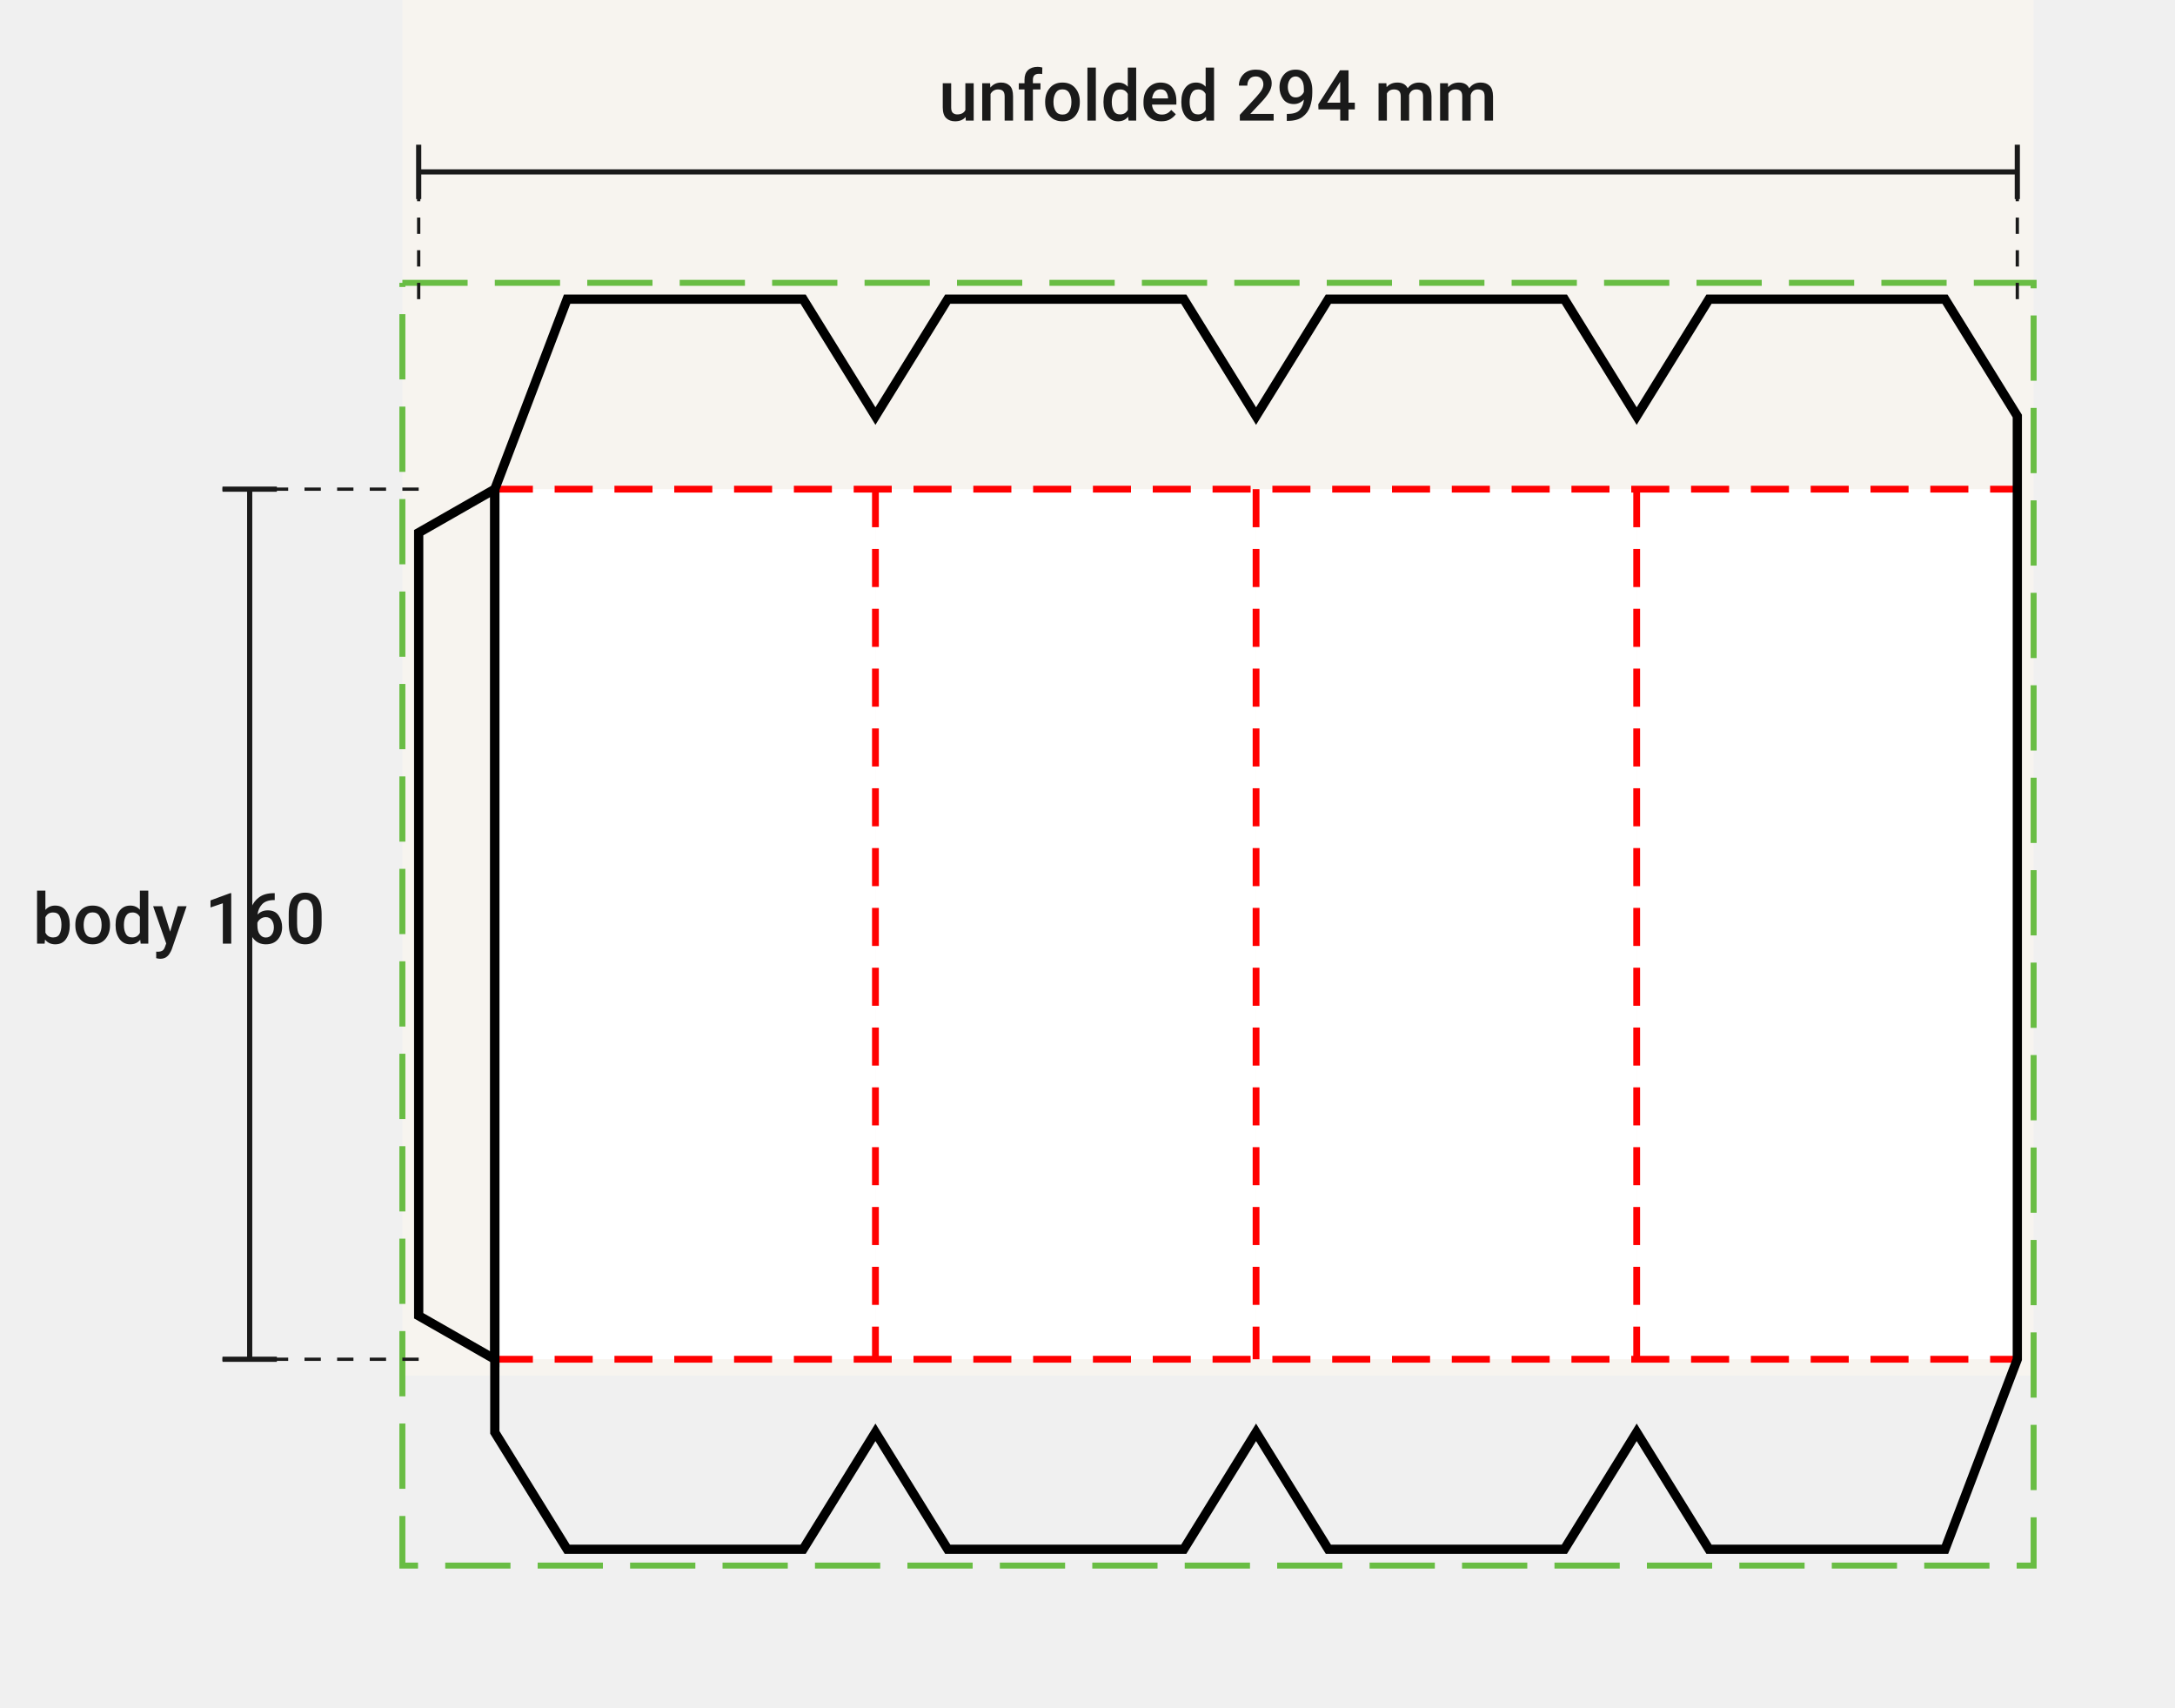
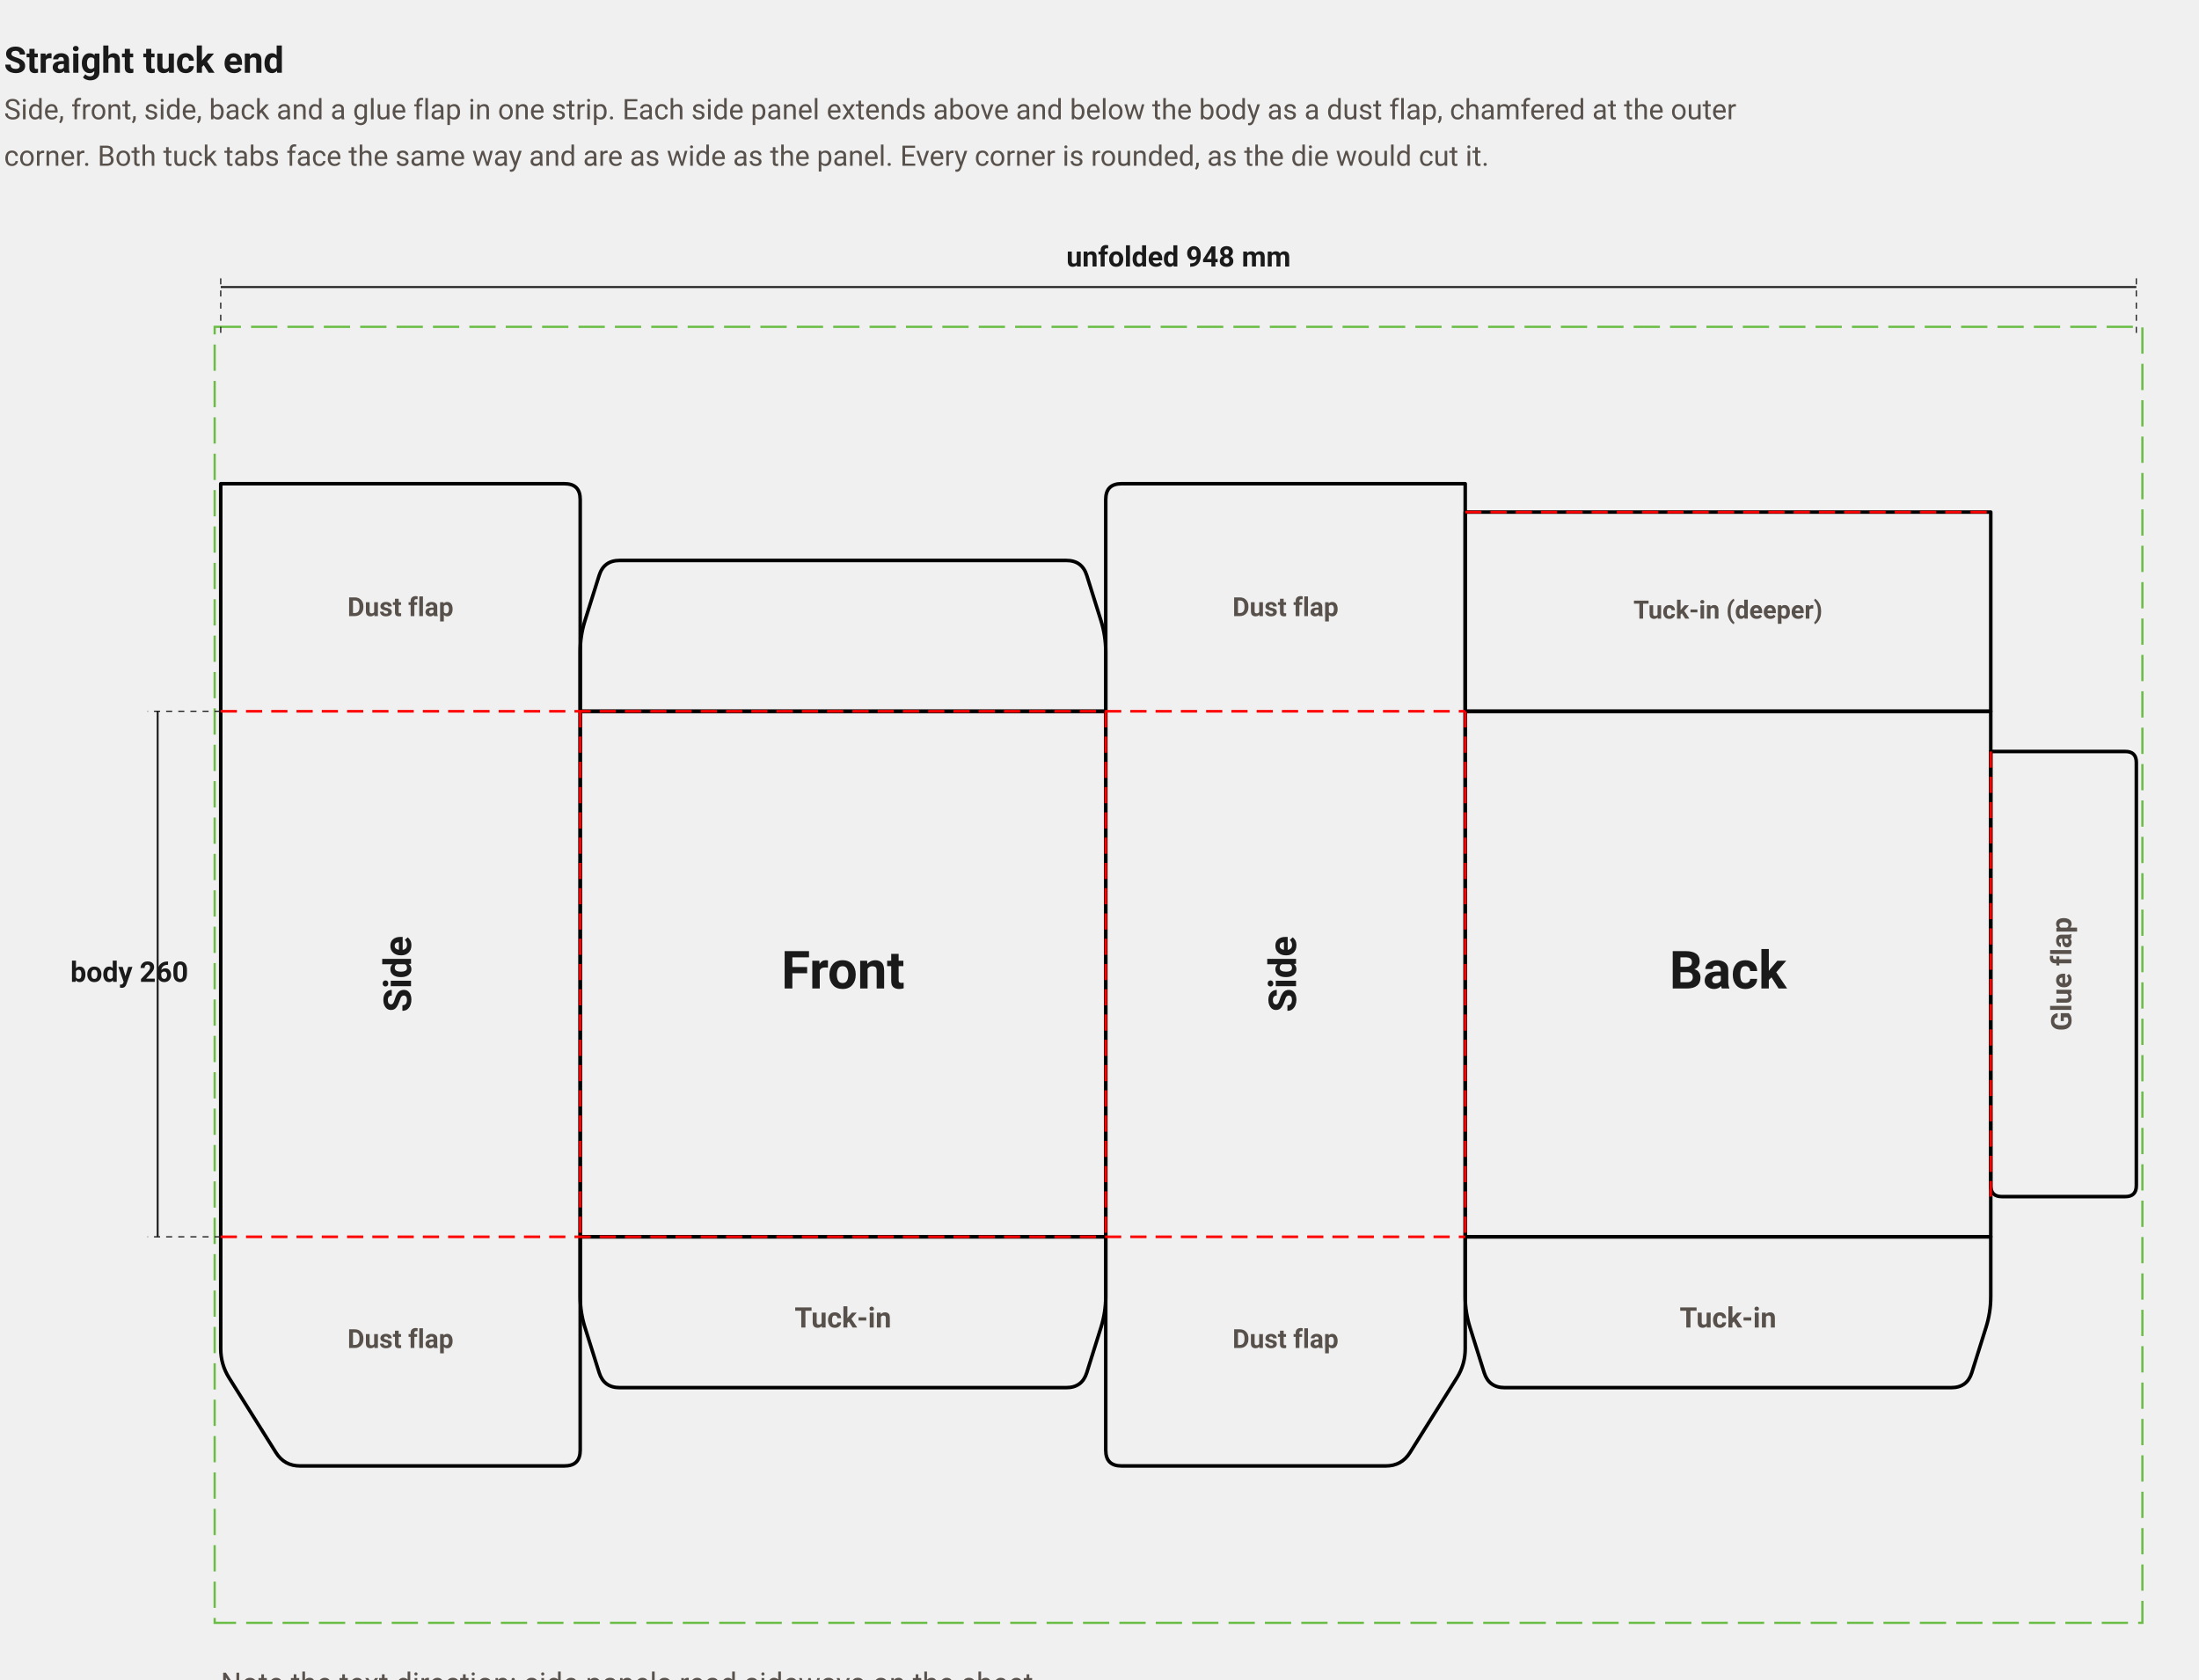
- <svg xmlns="http://www.w3.org/2000/svg" viewBox="-91.0 -45.1 400.0 313.9" width="400" height="314" role="img" aria-labelledby="tcarton-straight dcarton-straight">
+ <svg xmlns="http://www.w3.org/2000/svg" viewBox="-109.2 -239.3 1087.9 830.9" width="1088" height="831" role="img" aria-labelledby="tfolding-carton dfolding-carton">
  <g>
-     <rect class="blank" x="-17.00" y="-47.80" width="300.00" height="255.60" fill="#F7F4EF" />
-     <rect x="0.00" y="44.80" width="70.00" height="160.00" fill="#FFFFFF" />
-     <rect x="70.00" y="44.80" width="70.00" height="160.00" fill="#FFFFFF" />
-     <rect x="140.00" y="44.80" width="70.00" height="160.00" fill="#FFFFFF" />
-     <rect x="210.00" y="44.80" width="70.00" height="160.00" fill="#FFFFFF" />
-     <line x1="70.00" y1="44.80" x2="70.00" y2="204.80" stroke="#FF0000" stroke-width="1.25" stroke-dasharray="7 4" />
-     <line x1="140.00" y1="44.80" x2="140.00" y2="204.80" stroke="#FF0000" stroke-width="1.25" stroke-dasharray="7 4" />
-     <line x1="210.00" y1="44.80" x2="210.00" y2="204.80" stroke="#FF0000" stroke-width="1.25" stroke-dasharray="7 4" />
-     <line x1="0.00" y1="44.80" x2="280.00" y2="44.80" stroke="#FF0000" stroke-width="1.25" stroke-dasharray="7 4" />
-     <line x1="0.00" y1="204.80" x2="280.00" y2="204.80" stroke="#FF0000" stroke-width="1.25" stroke-dasharray="7 4" />
-     <line x1="0.00" y1="44.80" x2="0.00" y2="204.80" stroke="#FF0000" stroke-width="1.25" stroke-dasharray="7 4" />
-     <path d="M0.00,44.80 L13.30,9.86 L56.70,9.86 L70.00,31.36 L70.00,31.36 L83.30,9.86 L126.70,9.86 L140.00,31.36 L140.00,31.36 L153.30,9.86 L196.70,9.86 L210.00,31.36 L210.00,31.36 L223.30,9.86 L266.70,9.86 L280.00,31.36 L280.00,44.80 L280.00,204.80 L266.70,239.74 L223.30,239.74 L210.00,218.24 L210.00,218.24 L196.70,239.74 L153.30,239.74 L140.00,218.24 L140.00,218.24 L126.70,239.74 L83.30,239.74 L70.00,218.24 L70.00,218.24 L56.70,239.74 L13.30,239.74 L0.00,218.24 L0.00,204.80 Z" fill="none" stroke="#000000" stroke-width="1.7" stroke-linejoin="miter" />
-     <path d="M0.00,44.80 L-14.00,52.80 L-14.00,196.80 L0.00,204.80 Z" fill="none" stroke="#000000" stroke-width="1.7" stroke-linejoin="miter" />
-     <path d="M-17.00,6.86 L283.00,6.86 L283.00,242.74 L-17.00,242.74 L-17.00,6.86" fill="none" stroke="#69BD44" stroke-width="1.1" stroke-dasharray="12 5" />
-     <line x1="-14.00" y1="-13.54" x2="280.00" y2="-13.54" stroke="#1A1A1A" stroke-width="0.95" />
-     <line x1="-14.00" y1="9.86" x2="-14.00" y2="-18.54" stroke="#1A1A1A" stroke-width="0.6" stroke-dasharray="3 3" />
-     <line x1="-14.00" y1="-18.54" x2="-14.00" y2="-8.54" stroke="#1A1A1A" stroke-width="0.95" />
-     <line x1="280.00" y1="9.86" x2="280.00" y2="-18.54" stroke="#1A1A1A" stroke-width="0.6" stroke-dasharray="3 3" />
-     <line x1="280.00" y1="-18.54" x2="280.00" y2="-8.54" stroke="#1A1A1A" stroke-width="0.95" />
-     <text x="133.00" y="-26.54" font-family="ui-sans-serif,system-ui,-apple-system,'Segoe UI',Roboto,'Helvetica Neue',Arial,sans-serif" font-size="13" font-weight="500" fill="#1A1A1A" text-anchor="middle" dominant-baseline="middle">unfolded 294 mm</text>
-     <line x1="-45.08" y1="44.80" x2="-45.08" y2="204.80" stroke="#1A1A1A" stroke-width="0.95" />
-     <line x1="-14.00" y1="44.80" x2="-50.08" y2="44.80" stroke="#1A1A1A" stroke-width="0.6" stroke-dasharray="3 3" />
-     <line x1="-50.08" y1="44.80" x2="-40.08" y2="44.80" stroke="#1A1A1A" stroke-width="0.95" />
-     <line x1="-14.00" y1="204.80" x2="-50.08" y2="204.80" stroke="#1A1A1A" stroke-width="0.6" stroke-dasharray="3 3" />
-     <line x1="-50.08" y1="204.80" x2="-40.08" y2="204.80" stroke="#1A1A1A" stroke-width="0.95" />
-     <text x="-58.08" y="124.80" font-family="ui-sans-serif,system-ui,-apple-system,'Segoe UI',Roboto,'Helvetica Neue',Arial,sans-serif" font-size="13" font-weight="500" fill="#1A1A1A" text-anchor="middle" dominant-baseline="middle">body 160</text>
+     <path d="M0.00,0.00 L170.04,0.00 Q177.84,0.00 177.84,7.80 L177.84,478.14 Q177.84,485.94 170.04,485.94 L39.26,485.94 Q31.46,485.94 27.32,479.33 L4.14,442.37 Q0.00,435.76 0.00,427.96 L0.00,0.00 Z" fill="none" stroke="#000000" stroke-width="1.75" stroke-linejoin="round" />
+     <path d="M615.68,0.00 L615.68,427.96 Q615.68,435.76 611.54,442.37 L588.36,479.33 Q584.22,485.94 576.42,485.94 L445.64,485.94 Q437.84,485.94 437.84,478.14 L437.84,7.80 Q437.84,0.00 445.64,0.00 L615.68,0.00 Z" fill="none" stroke="#000000" stroke-width="1.75" stroke-linejoin="round" />
+     <path d="M177.84,112.58 L437.84,112.58 L437.84,372.58 L177.84,372.58 L177.84,112.58 Z" fill="none" stroke="#000000" stroke-width="1.75" stroke-linejoin="round" />
+     <path d="M177.84,372.58 L177.84,402.09 Q177.84,409.89 180.17,417.33 L187.21,439.76 Q189.54,447.20 197.34,447.20 L418.34,447.20 Q426.14,447.20 428.47,439.76 L435.51,417.33 Q437.84,409.89 437.84,402.09 L437.84,372.58 Z" fill="none" stroke="#000000" stroke-width="1.75" stroke-linejoin="round" />
+     <path d="M177.84,112.58 L177.84,83.07 Q177.84,75.27 180.17,67.83 L187.21,45.40 Q189.54,37.96 197.34,37.96 L418.34,37.96 Q426.14,37.96 428.47,45.40 L435.51,67.83 Q437.84,75.27 437.84,83.07 L437.84,112.58 Z" fill="none" stroke="#000000" stroke-width="1.75" stroke-linejoin="round" />
+     <path d="M615.68,112.58 L875.68,112.58 L875.68,372.58 L615.68,372.58 L615.68,112.58 Z" fill="none" stroke="#000000" stroke-width="1.75" stroke-linejoin="round" />
+     <path d="M615.68,372.58 L615.68,402.09 Q615.68,409.89 618.01,417.33 L625.05,439.76 Q627.38,447.20 635.18,447.20 L856.18,447.20 Q863.98,447.20 866.31,439.76 L873.35,417.33 Q875.68,409.89 875.68,402.09 L875.68,372.58 Z" fill="none" stroke="#000000" stroke-width="1.75" stroke-linejoin="round" />
+     <path d="M615.68,14.04 L875.68,14.04 L875.68,112.58 L615.68,112.58 L615.68,14.04 Z" fill="none" stroke="#000000" stroke-width="1.75" stroke-linejoin="round" />
+     <path d="M875.68,132.47 L942.24,132.47 Q947.70,132.47 947.70,137.93 L947.70,347.23 Q947.70,352.69 942.24,352.69 L881.14,352.69 Q875.68,352.69 875.68,347.23 L875.68,132.47 Z" fill="none" stroke="#000000" stroke-width="1.75" stroke-linejoin="round" />
+     <line x1="177.84" y1="112.58" x2="177.84" y2="372.58" stroke="#FF0000" stroke-width="1.3" stroke-dasharray="8 4.5" />
+     <line x1="437.84" y1="112.58" x2="437.84" y2="372.58" stroke="#FF0000" stroke-width="1.3" stroke-dasharray="8 4.5" />
+     <line x1="615.68" y1="112.58" x2="615.68" y2="372.58" stroke="#FF0000" stroke-width="1.3" stroke-dasharray="8 4.5" />
+     <line x1="0.00" y1="112.58" x2="615.68" y2="112.58" stroke="#FF0000" stroke-width="1.3" stroke-dasharray="8 4.5" />
+     <line x1="0.00" y1="372.58" x2="615.68" y2="372.58" stroke="#FF0000" stroke-width="1.3" stroke-dasharray="8 4.5" />
+     <line x1="615.68" y1="14.04" x2="875.68" y2="14.04" stroke="#FF0000" stroke-width="1.3" stroke-dasharray="8 4.5" />
+     <line x1="875.68" y1="132.47" x2="875.68" y2="352.69" stroke="#FF0000" stroke-width="1.3" stroke-dasharray="8 4.5" />
+     <path d="M-3.00,-77.62 L950.70,-77.62 L950.70,563.56 L-3.00,563.56 Z" fill="none" stroke="#69BD44" stroke-width="1.1" stroke-dasharray="13 5" />
+     <text x="307.84" y="242.58" font-family="ui-sans-serif,system-ui,-apple-system,'Segoe UI',Roboto,'Helvetica Neue',Arial,sans-serif" font-size="26" font-weight="600" fill="#1A1A1A" text-anchor="middle" dominant-baseline="middle">Front</text>
+     <text x="88.92" y="242.58" transform="rotate(-90 88.92 242.58)" font-family="ui-sans-serif,system-ui,-apple-system,'Segoe UI',Roboto,'Helvetica Neue',Arial,sans-serif" font-size="19" font-weight="600" fill="#1A1A1A" text-anchor="middle" dominant-baseline="middle">Side</text>
+     <text x="526.76" y="242.58" transform="rotate(-90 526.76 242.58)" font-family="ui-sans-serif,system-ui,-apple-system,'Segoe UI',Roboto,'Helvetica Neue',Arial,sans-serif" font-size="19" font-weight="600" fill="#1A1A1A" text-anchor="middle" dominant-baseline="middle">Side</text>
+     <text x="745.68" y="242.58" font-family="ui-sans-serif,system-ui,-apple-system,'Segoe UI',Roboto,'Helvetica Neue',Arial,sans-serif" font-size="26" font-weight="600" fill="#1A1A1A" text-anchor="middle" dominant-baseline="middle">Back</text>
+     <text x="911.69" y="242.58" transform="rotate(-90 911.69 242.58)" font-family="ui-sans-serif,system-ui,-apple-system,'Segoe UI',Roboto,'Helvetica Neue',Arial,sans-serif" font-size="14" font-weight="600" fill="#57504B" text-anchor="middle" dominant-baseline="middle">Glue flap</text>
+     <text x="307.84" y="413.62" font-family="ui-sans-serif,system-ui,-apple-system,'Segoe UI',Roboto,'Helvetica Neue',Arial,sans-serif" font-size="14" font-weight="600" fill="#57504B" text-anchor="middle" dominant-baseline="middle">Tuck-in</text>
+     <text x="88.92" y="424.02" font-family="ui-sans-serif,system-ui,-apple-system,'Segoe UI',Roboto,'Helvetica Neue',Arial,sans-serif" font-size="13" font-weight="600" fill="#57504B" text-anchor="middle" dominant-baseline="middle">Dust flap</text>
+     <text x="526.76" y="424.02" font-family="ui-sans-serif,system-ui,-apple-system,'Segoe UI',Roboto,'Helvetica Neue',Arial,sans-serif" font-size="13" font-weight="600" fill="#57504B" text-anchor="middle" dominant-baseline="middle">Dust flap</text>
+     <text x="88.92" y="61.92" font-family="ui-sans-serif,system-ui,-apple-system,'Segoe UI',Roboto,'Helvetica Neue',Arial,sans-serif" font-size="13" font-weight="600" fill="#57504B" text-anchor="middle" dominant-baseline="middle">Dust flap</text>
+     <text x="526.76" y="61.92" font-family="ui-sans-serif,system-ui,-apple-system,'Segoe UI',Roboto,'Helvetica Neue',Arial,sans-serif" font-size="13" font-weight="600" fill="#57504B" text-anchor="middle" dominant-baseline="middle">Dust flap</text>
+     <text x="745.68" y="413.62" font-family="ui-sans-serif,system-ui,-apple-system,'Segoe UI',Roboto,'Helvetica Neue',Arial,sans-serif" font-size="14" font-weight="600" fill="#57504B" text-anchor="middle" dominant-baseline="middle">Tuck-in</text>
+     <text x="745.68" y="63.31" font-family="ui-sans-serif,system-ui,-apple-system,'Segoe UI',Roboto,'Helvetica Neue',Arial,sans-serif" font-size="12.5" font-weight="600" fill="#57504B" text-anchor="middle" dominant-baseline="middle">Tuck-in (deeper)</text>
+     <text x="0.00" y="594.56" font-family="ui-sans-serif,system-ui,-apple-system,'Segoe UI',Roboto,'Helvetica Neue',Arial,sans-serif" font-size="14.5" font-weight="400" fill="#57504B" text-anchor="start" dominant-baseline="middle">Note the text direction: side panels read sideways on the sheet.</text>
+     <line x1="0.00" y1="-97.30" x2="947.70" y2="-97.30" stroke="#1A1A1A" stroke-width="0.95" />
+     <line x1="0.00" y1="-74.62" x2="0.00" y2="-102.30" stroke="#1A1A1A" stroke-width="0.6" stroke-dasharray="3 3" />
+     <line x1="947.70" y1="-74.62" x2="947.70" y2="-102.30" stroke="#1A1A1A" stroke-width="0.6" stroke-dasharray="3 3" />
+     <text x="473.85" y="-111.30" font-family="ui-sans-serif,system-ui,-apple-system,'Segoe UI',Roboto,'Helvetica Neue',Arial,sans-serif" font-size="14" font-weight="600" fill="#1A1A1A" text-anchor="middle" dominant-baseline="middle">unfolded 948 mm</text>
+     <line x1="-31.20" y1="112.58" x2="-31.20" y2="372.58" stroke="#1A1A1A" stroke-width="0.95" />
+     <line x1="0.00" y1="112.58" x2="-36.20" y2="112.58" stroke="#1A1A1A" stroke-width="0.6" stroke-dasharray="3 3" />
+     <line x1="0.00" y1="372.58" x2="-36.20" y2="372.58" stroke="#1A1A1A" stroke-width="0.6" stroke-dasharray="3 3" />
+     <text x="-45.20" y="242.58" font-family="ui-sans-serif,system-ui,-apple-system,'Segoe UI',Roboto,'Helvetica Neue',Arial,sans-serif" font-size="14" font-weight="600" fill="#1A1A1A" text-anchor="middle" dominant-baseline="middle">body 260</text>
+     <text x="-107.2" y="-203.3" font-family="ui-sans-serif,system-ui,-apple-system,'Segoe UI',Roboto,'Helvetica Neue',Arial,sans-serif" font-size="18" font-weight="700" fill="#1A1A1A">Straight tuck end</text>
+     <text x="-107.2" y="-180.3" font-family="ui-sans-serif,system-ui,-apple-system,'Segoe UI',Roboto,'Helvetica Neue',Arial,sans-serif" font-size="14" fill="#57504B">Side, front, side, back and a glue flap in one strip. Each side panel extends above and below the body as a dust flap, chamfered at the outer</text>
+     <text x="-107.2" y="-157.3" font-family="ui-sans-serif,system-ui,-apple-system,'Segoe UI',Roboto,'Helvetica Neue',Arial,sans-serif" font-size="14" fill="#57504B">corner. Both tuck tabs face the same way and are as wide as the panel. Every corner is rounded, as the die would cut it.</text>
  </g>
</svg>
